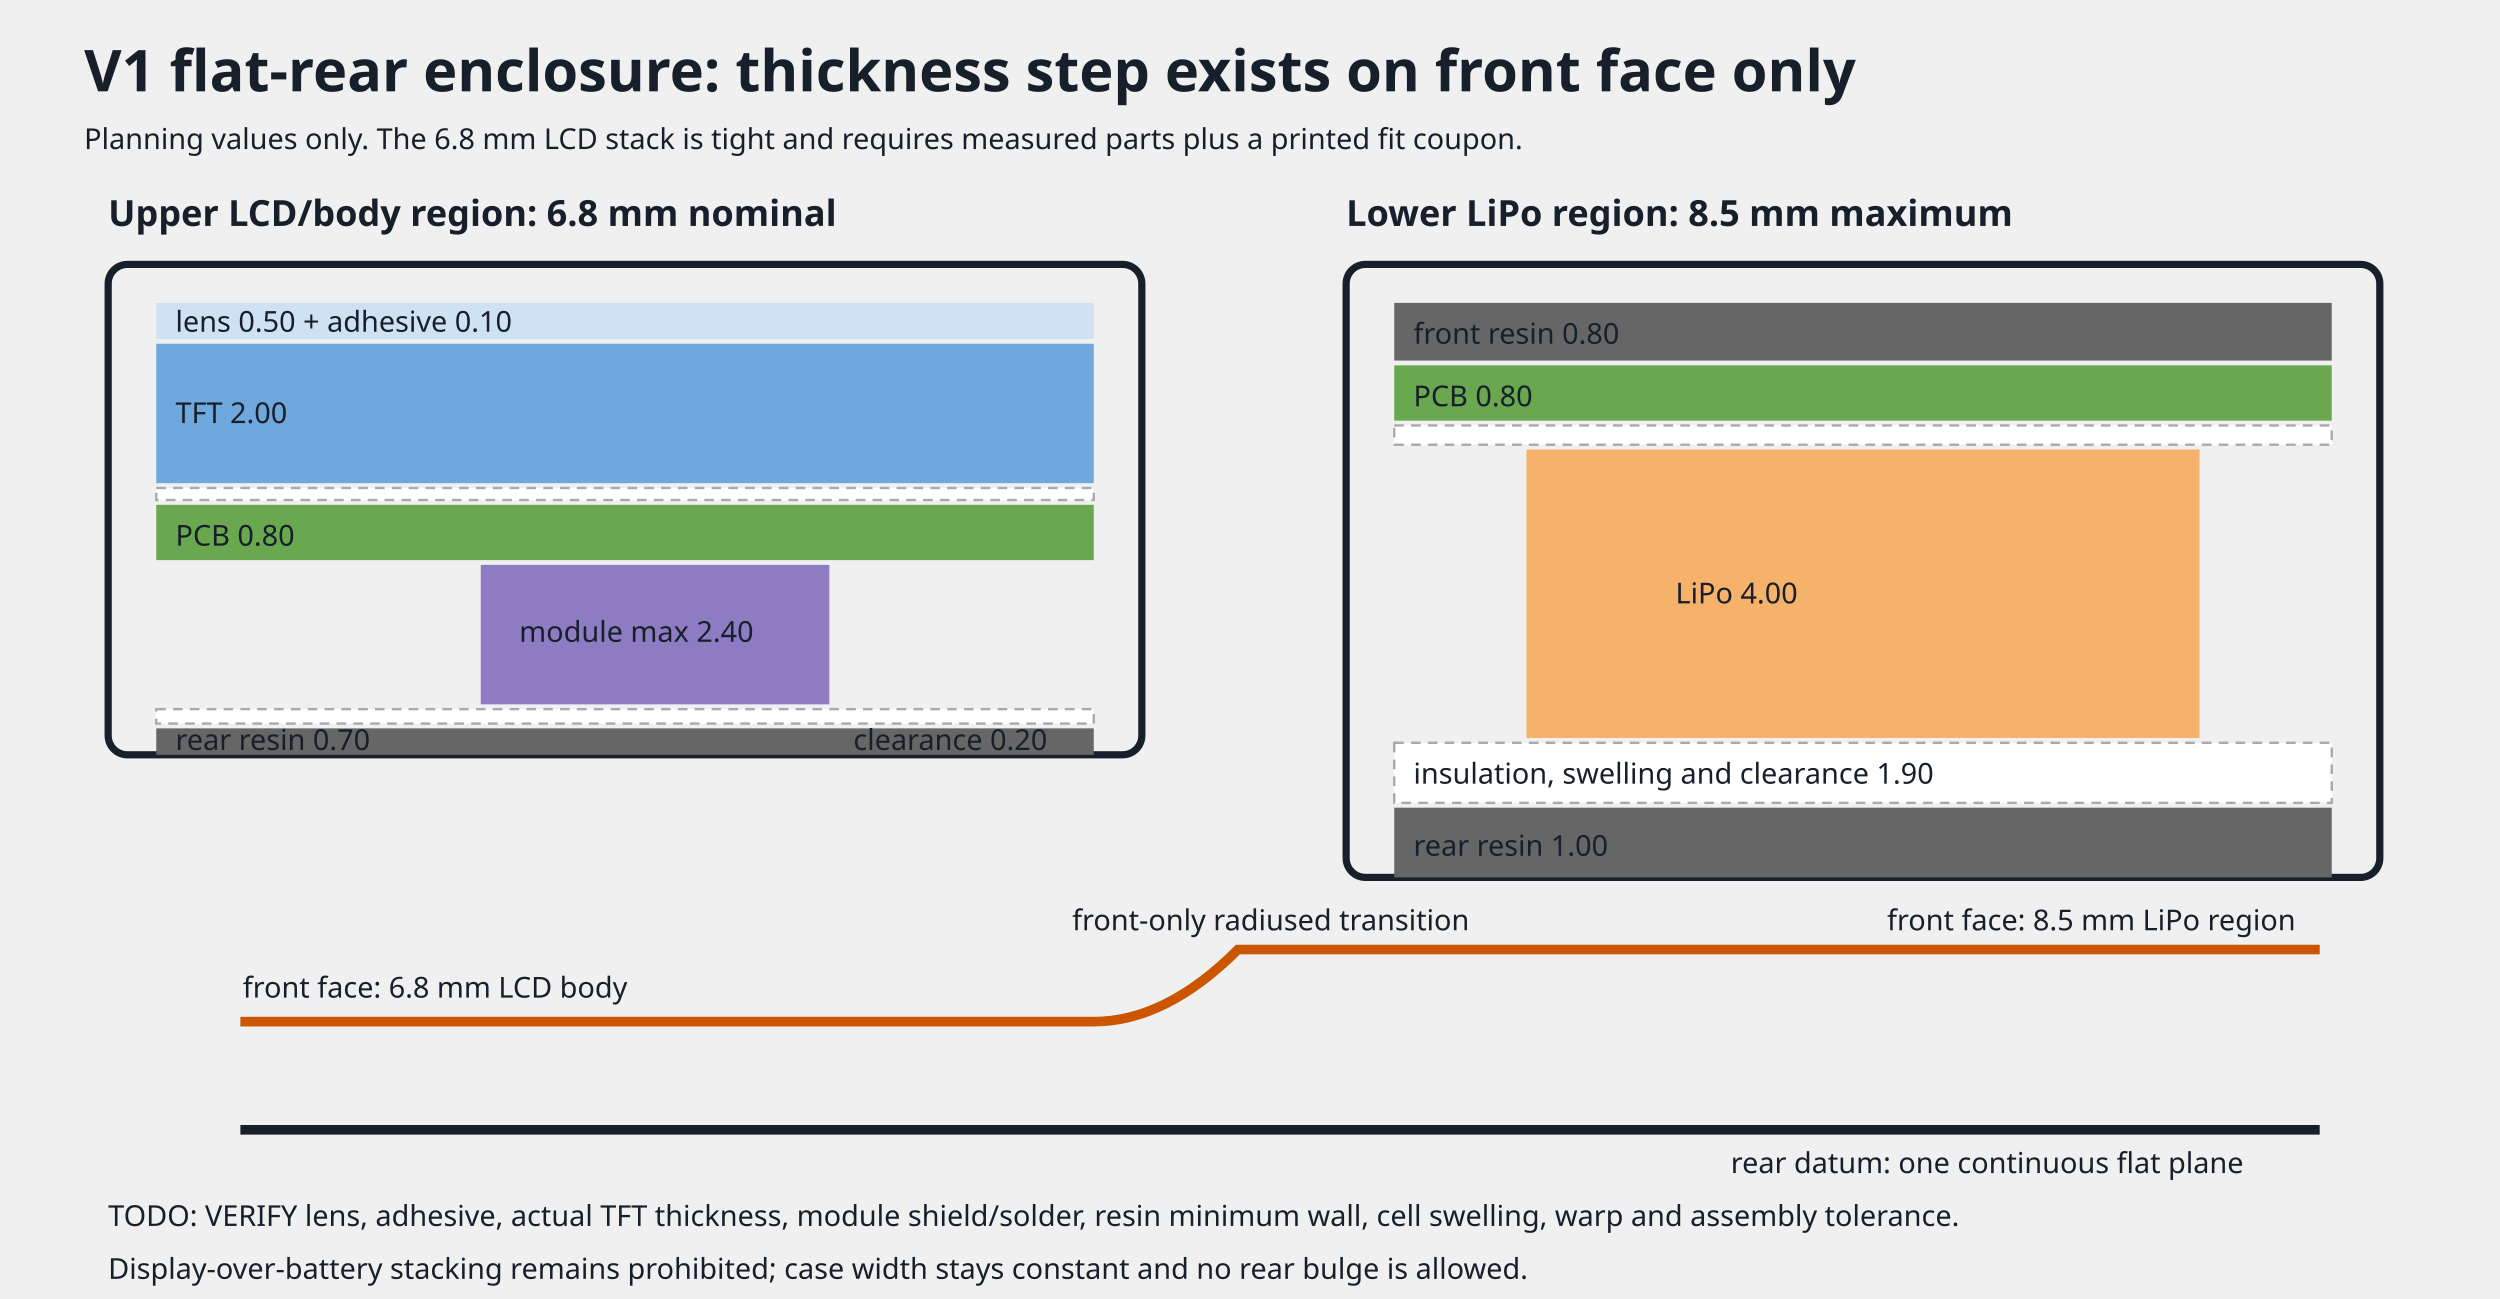
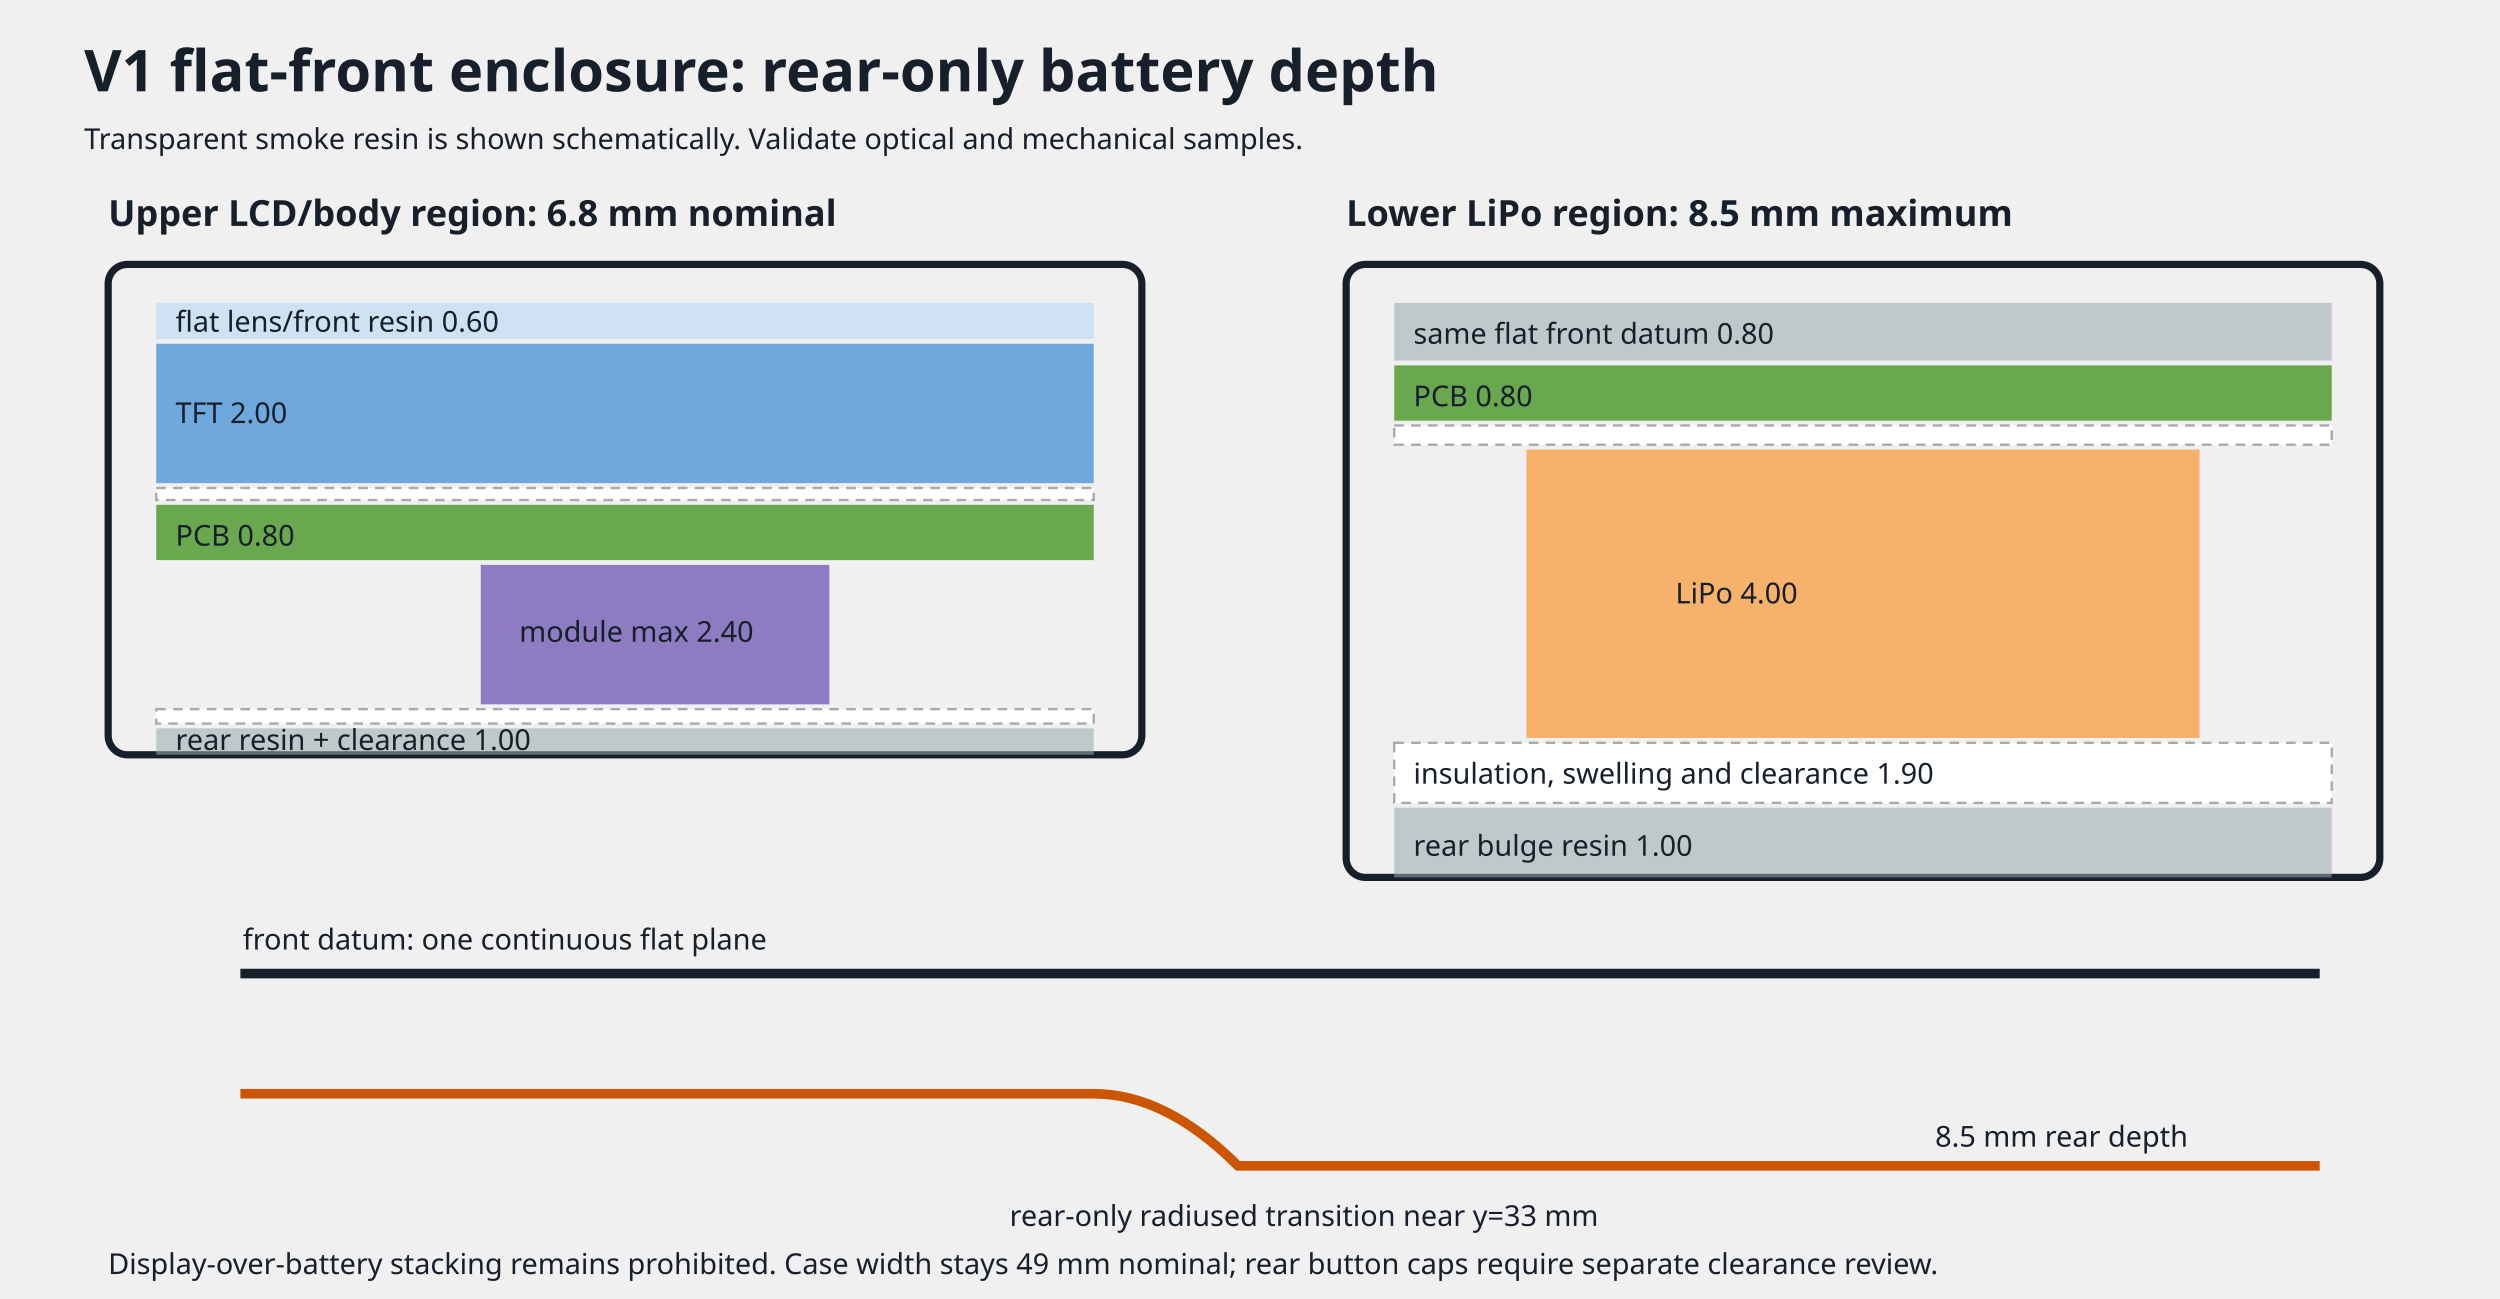
<svg xmlns="http://www.w3.org/2000/svg" width="1040" height="540" viewBox="0 0 1040 540">
  <style>
    text { font-family: sans-serif; fill: #17202a; }
    .title { font-size: 24px; font-weight: 700; }
    .label { font-size: 15px; font-weight: 700; }
    .small { font-size: 12px; }
    .outline { fill: none; stroke: #17202a; stroke-width: 3; }
    .lens { fill: #cfe2f3; }
    .display { fill: #6fa8dc; }
    .pcb { fill: #6aa84f; }
    .component { fill: #8e7cc3; }
    .battery { fill: #f6b26b; }
-     .case { fill: #666; }
+     .case { fill: #9aa; fill-opacity: .55; }
    .space { fill: #fff; stroke: #aaa; stroke-dasharray: 4 3; }
-     .step { fill: none; stroke: #cc5500; stroke-width: 4; }
-     .rear { fill: none; stroke: #17202a; stroke-width: 4; }
+     .rear { fill: none; stroke: #cc5500; stroke-width: 4; }
+     .front { fill: none; stroke: #17202a; stroke-width: 4; }
  </style>
-   <text x="35" y="38" class="title">V1 flat-rear enclosure: thickness step exists on front face only</text>
-   <text x="35" y="62" class="small">Planning values only. The 6.8 mm LCD stack is tight and requires measured parts plus a printed fit coupon.</text>
+   <text x="35" y="38" class="title">V1 flat-front enclosure: rear-only battery depth</text>
+   <text x="35" y="62" class="small">Transparent smoke resin is shown schematically. Validate optical and mechanical samples.</text>
  <g transform="translate(45 110)">
    <text x="0" y="-16" class="label">Upper LCD/body region: 6.8 mm nominal</text>
    <rect class="outline" x="0" y="0" width="430" height="204" rx="8" />
    <rect class="lens" x="20" y="16" width="390" height="15" />
    <rect class="display" x="20" y="33" width="390" height="58" />
    <rect class="space" x="20" y="93" width="390" height="5" />
    <rect class="pcb" x="20" y="100" width="390" height="23" />
    <rect class="component" x="155" y="125" width="145" height="58" />
    <rect class="space" x="20" y="185" width="390" height="6" />
    <rect class="case" x="20" y="193" width="390" height="11" />
-     <text x="28" y="28" class="small">lens 0.50 + adhesive 0.10</text>
+     <text x="28" y="28" class="small">flat lens/front resin 0.60</text>
    <text x="28" y="66" class="small">TFT 2.00</text>
    <text x="28" y="117" class="small">PCB 0.80</text>
    <text x="171" y="157" class="small">module max 2.40</text>
-     <text x="28" y="202" class="small" fill="#fff">rear resin 0.70</text>
-     <text x="310" y="202" class="small" fill="#fff">clearance 0.20</text>
+     <text x="28" y="202" class="small">rear resin + clearance 1.00</text>
  </g>
  <g transform="translate(560 110)">
    <text x="0" y="-16" class="label">Lower LiPo region: 8.5 mm maximum</text>
    <rect class="outline" x="0" y="0" width="430" height="255" rx="8" />
    <rect class="case" x="20" y="16" width="390" height="24" />
    <rect class="pcb" x="20" y="42" width="390" height="23" />
    <rect class="space" x="20" y="67" width="390" height="8" />
    <rect class="battery" x="75" y="77" width="280" height="120" />
    <rect class="space" x="20" y="199" width="390" height="25" />
    <rect class="case" x="20" y="226" width="390" height="29" />
-     <text x="28" y="33" class="small" fill="#fff">front resin 0.80</text>
+     <text x="28" y="33" class="small">same flat front datum 0.80</text>
    <text x="28" y="59" class="small">PCB 0.80</text>
    <text x="137" y="141" class="small">LiPo 4.00</text>
    <text x="28" y="216" class="small">insulation, swelling and clearance 1.90</text>
-     <text x="28" y="246" class="small" fill="#fff">rear resin 1.00</text>
+     <text x="28" y="246" class="small">rear bulge resin 1.00</text>
  </g>
-   <path class="step" d="M100 425 H455 Q485 425 515 395 H965" />
-   <path class="rear" d="M100 470 H965" />
-   <text x="101" y="415" class="small">front face: 6.8 mm LCD body</text>
-   <text x="446" y="387" class="small">front-only radiused transition</text>
-   <text x="785" y="387" class="small">front face: 8.5 mm LiPo region</text>
-   <text x="720" y="488" class="small">rear datum: one continuous flat plane</text>
-   <text x="45" y="510" class="small">TODO: VERIFY lens, adhesive, actual TFT thickness, module shield/solder, resin minimum wall, cell swelling, warp and assembly tolerance.</text>
-   <text x="45" y="532" class="small">Display-over-battery stacking remains prohibited; case width stays constant and no rear bulge is allowed.</text>
+   <path class="front" d="M100 405 H965" />
+   <path class="rear" d="M100 455 H455 Q485 455 515 485 H965" />
+   <text x="101" y="395" class="small">front datum: one continuous flat plane</text>
+   <text x="420" y="510" class="small">rear-only radiused transition near y=33 mm</text>
+   <text x="805" y="477" class="small">8.5 mm rear depth</text>
+   <text x="45" y="530" class="small">Display-over-battery stacking remains prohibited. Case width stays 49 mm nominal; rear button caps require separate clearance review.</text>
</svg>
